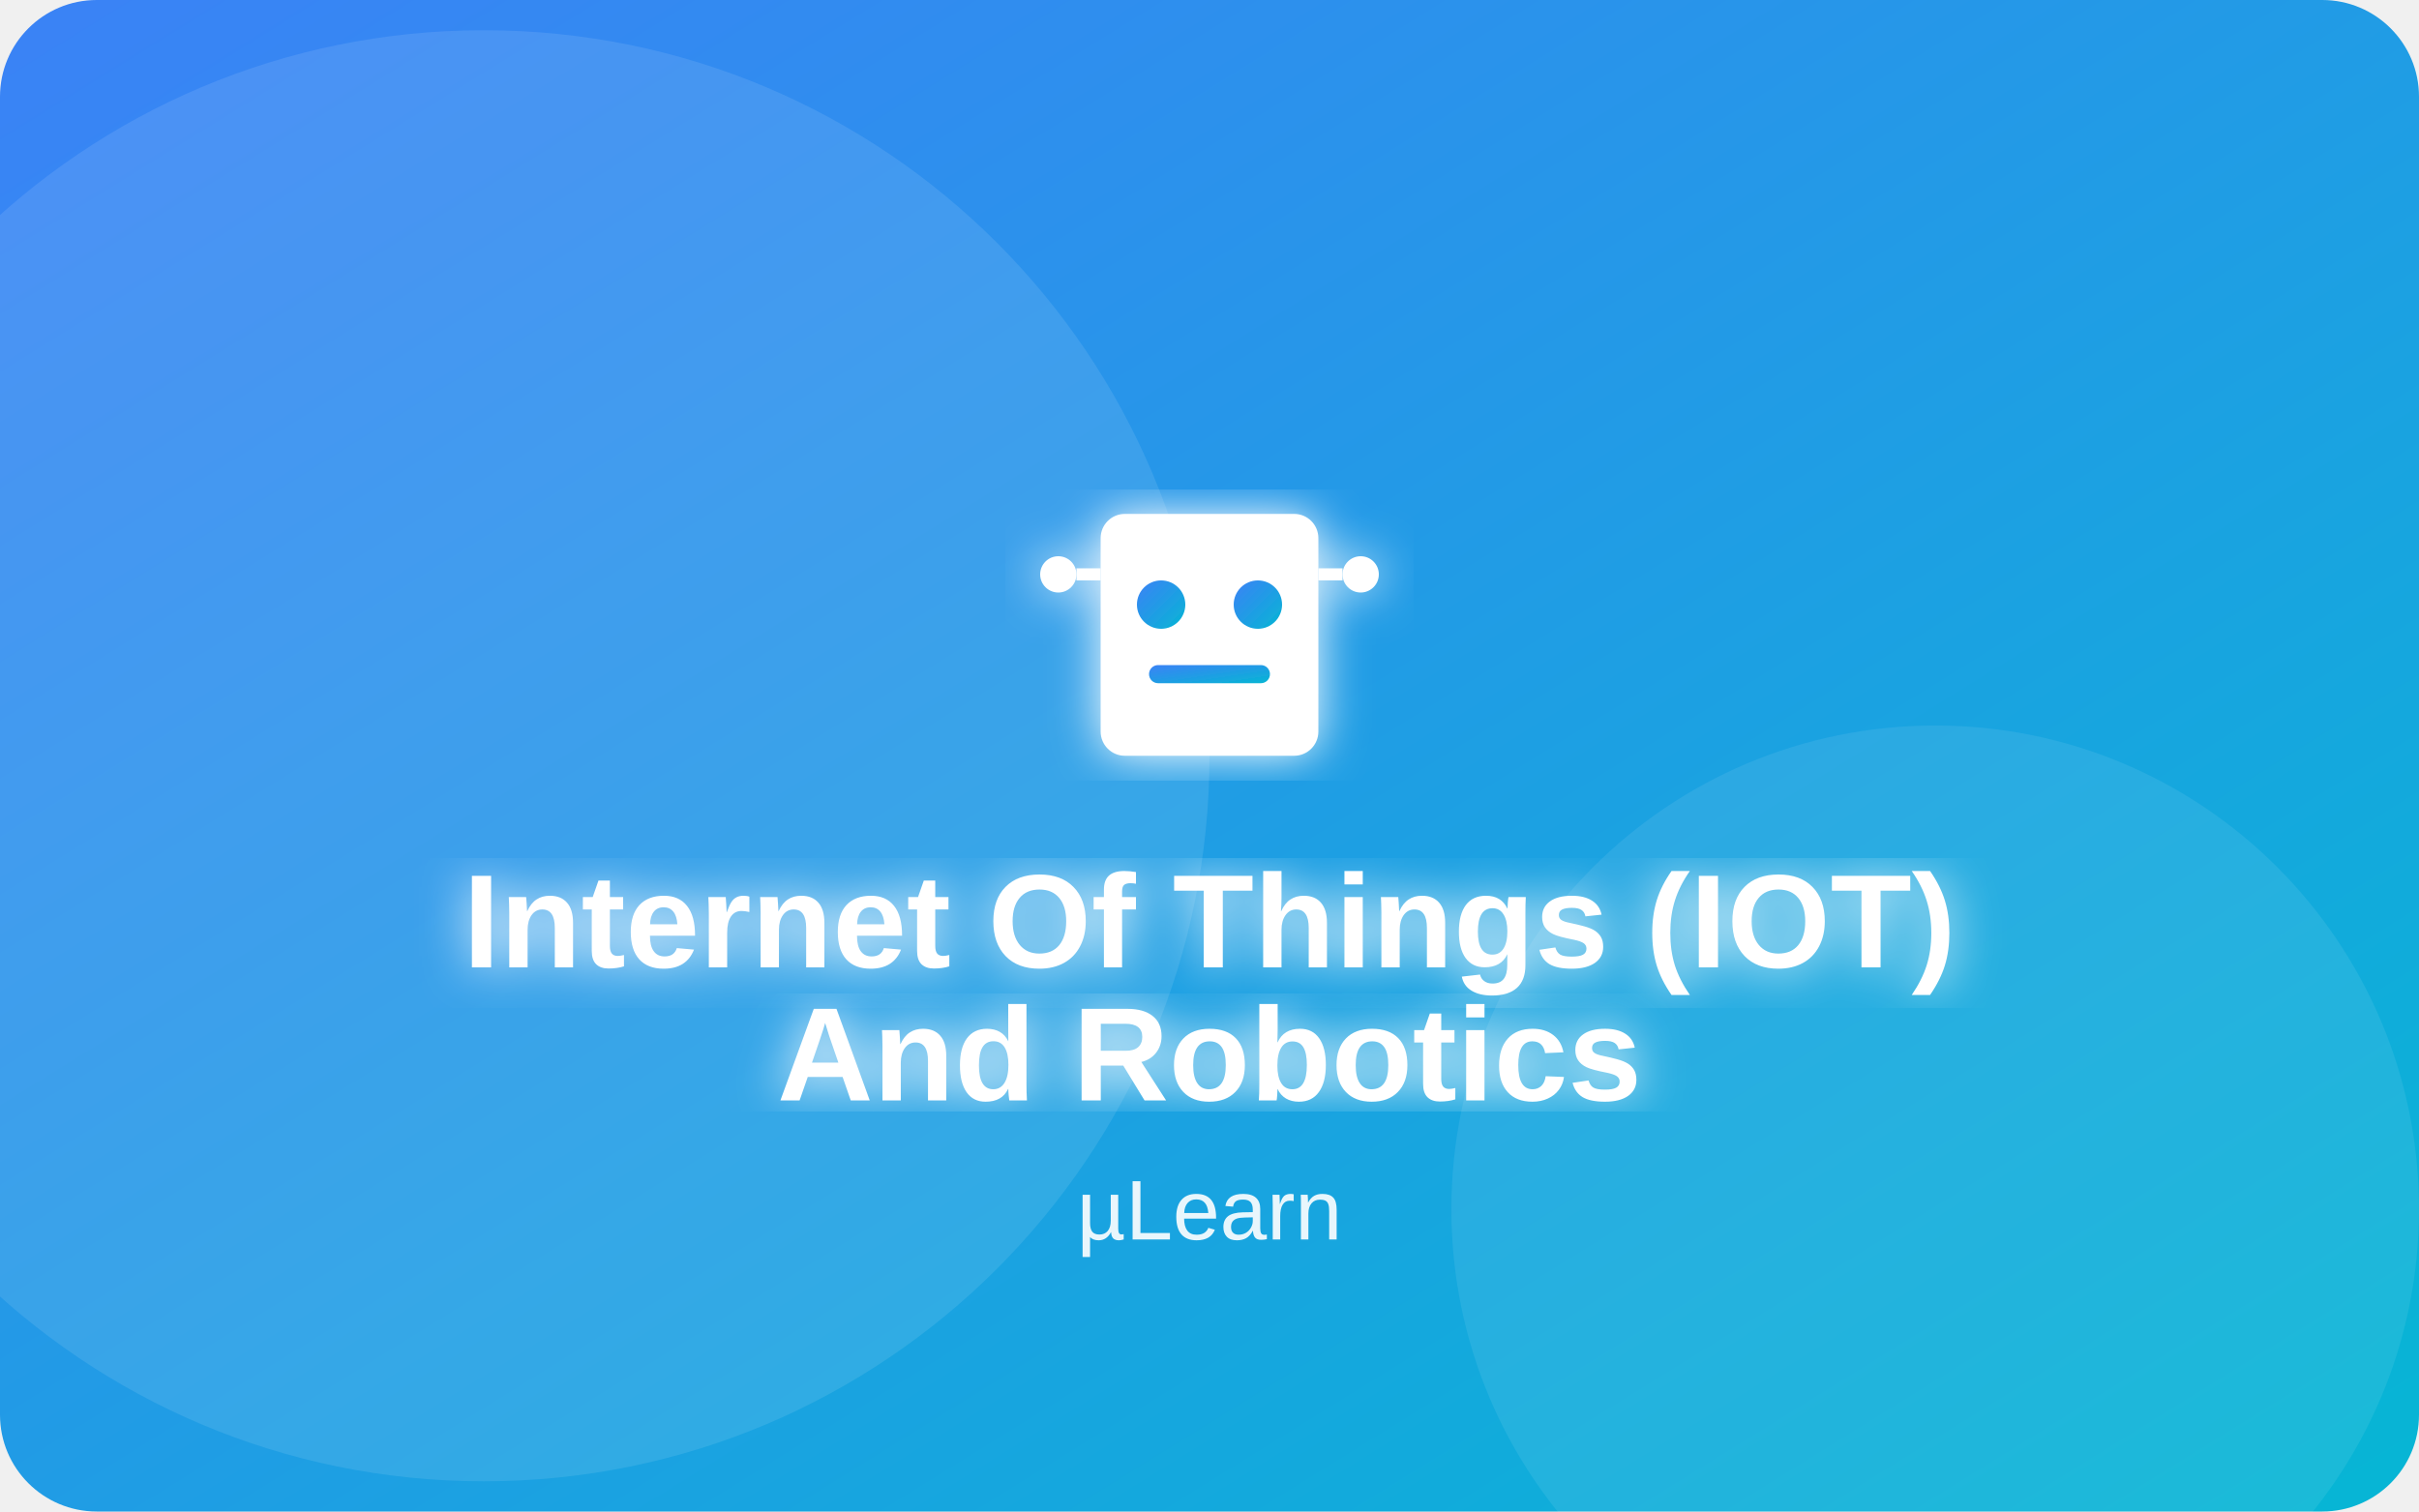
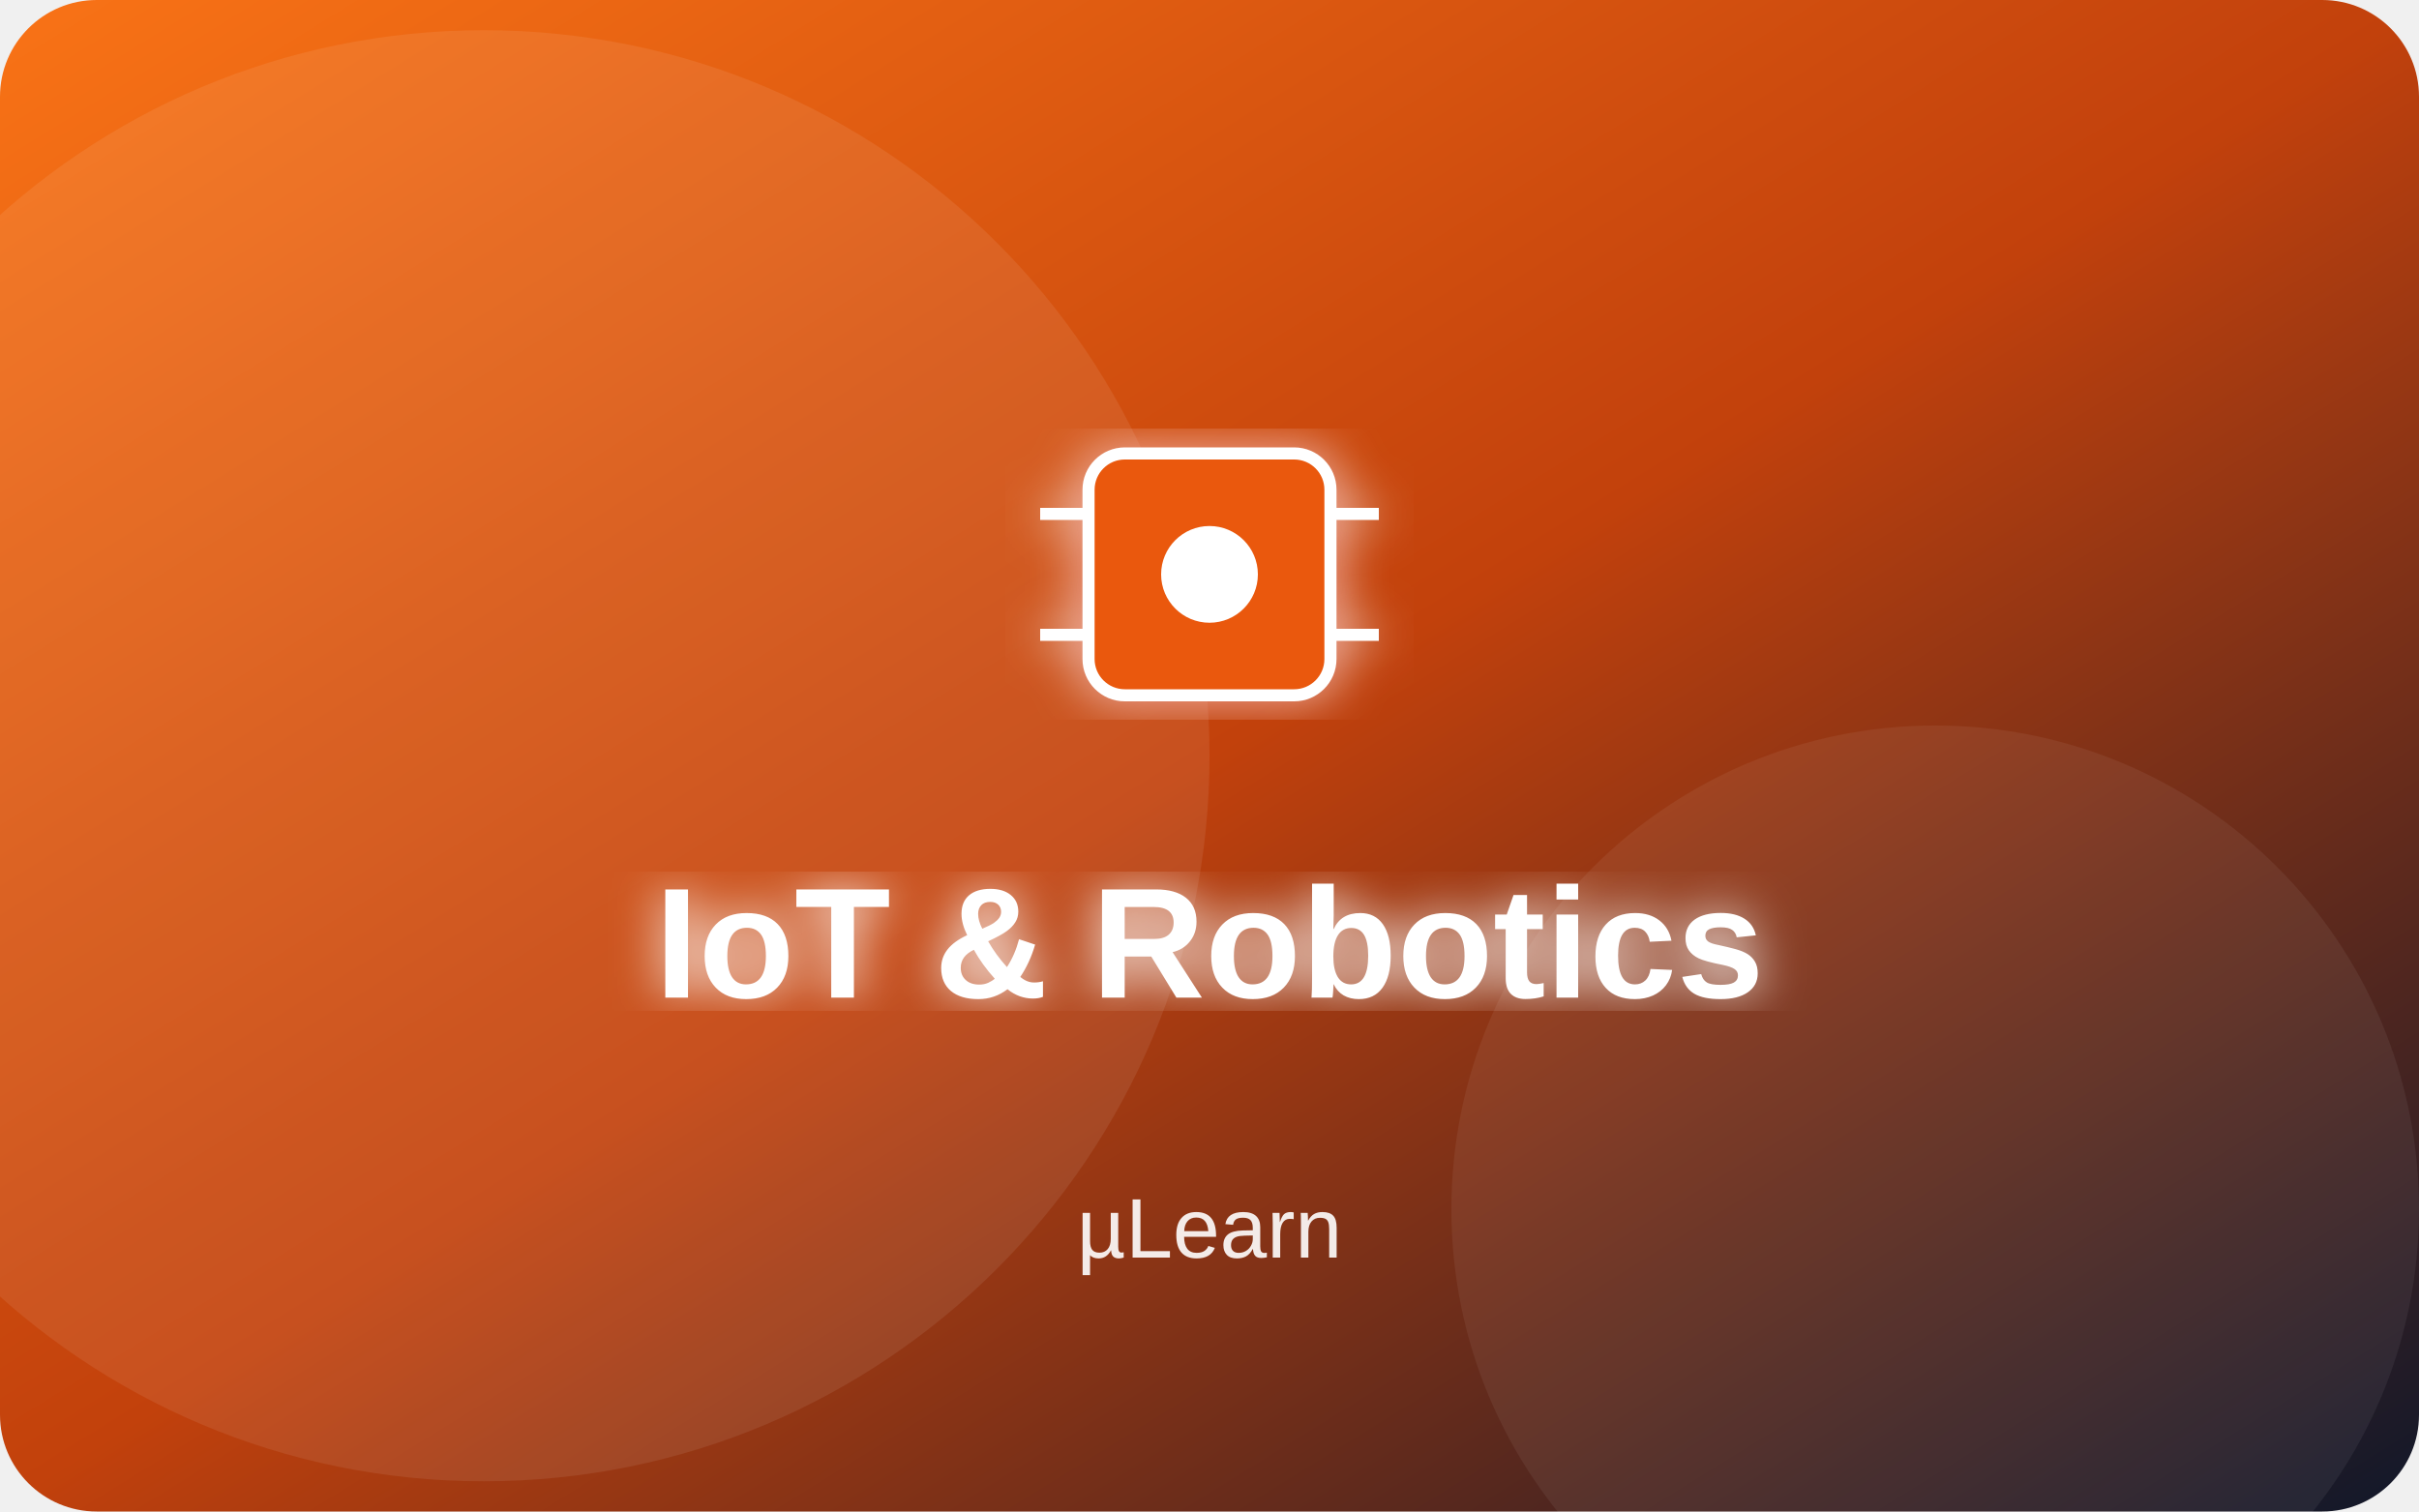
- <svg xmlns="http://www.w3.org/2000/svg" width="400" height="250">
+ <svg xmlns="http://www.w3.org/2000/svg" width="400" height="250" viewBox="0 0 400 250">
  <defs>
    <linearGradient id="iotGrad" x1="0%" y1="0%" x2="100%" y2="100%">
-       <stop offset="0%" style="stop-color:#3b82f6;stop-opacity:1" />
-       <stop offset="100%" style="stop-color:#06b6d4;stop-opacity:1" />
+       <stop offset="0%" style="stop-color:#f97316;stop-opacity:1" />
+       <stop offset="50%" style="stop-color:#c2410c;stop-opacity:1" />
+       <stop offset="100%" style="stop-color:#0f172a;stop-opacity:1" />
    </linearGradient>
    <filter id="glow">
      <feGaussianBlur stdDeviation="4" result="coloredBlur" />
      <feMerge>
        <feMergeNode in="coloredBlur" />
        <feMergeNode in="SourceGraphic" />
      </feMerge>
    </filter>
  </defs>
  <rect width="400" height="250" fill="url(#iotGrad)" rx="16" />
-   <circle cx="80" cy="125" r="120" fill="rgba(255,255,255,0.1)" />
-   <circle cx="320" cy="200" r="80" fill="rgba(255,255,255,0.08)" />
+   <circle cx="80" cy="125" r="120" fill="rgba(255,255,255,0.08)" />
+   <circle cx="320" cy="200" r="80" fill="rgba(255,255,255,0.06)" />
  <g transform="translate(200, 95)" filter="url(#glow)">
-     <rect x="-18" y="-10" width="36" height="40" rx="4" fill="white" />
-     <circle cx="-8" cy="5" r="4" fill="url(#iotGrad)" />
-     <circle cx="8" cy="5" r="4" fill="url(#iotGrad)" />
-     <rect x="-10" y="15" width="20" height="3" rx="1.5" fill="url(#iotGrad)" />
-     <circle cx="-25" cy="0" r="3" fill="white" />
-     <circle cx="25" cy="0" r="3" fill="white" />
-     <line x1="-22" y1="0" x2="-18" y2="0" stroke="white" stroke-width="2" />
-     <line x1="22" y1="0" x2="18" y2="0" stroke="white" stroke-width="2" />
+     <rect x="-20" y="-20" width="40" height="40" rx="6" fill="#ea580c" stroke="white" stroke-width="2" />
+     <circle cx="0" cy="0" r="8" fill="white" />
+     <line x1="-20" y1="-10" x2="-28" y2="-10" stroke="white" stroke-width="2" />
+     <line x1="-20" y1="10" x2="-28" y2="10" stroke="white" stroke-width="2" />
+     <line x1="20" y1="-10" x2="28" y2="-10" stroke="white" stroke-width="2" />
+     <line x1="20" y1="10" x2="28" y2="10" stroke="white" stroke-width="2" />
  </g>
-   <text x="200" y="160" font-family="Arial, sans-serif" font-size="22" font-weight="700" fill="white" text-anchor="middle" filter="url(#glow)">Internet Of Things (IOT)</text>
-   <text x="200" y="182" font-family="Arial, sans-serif" font-size="22" font-weight="700" fill="white" text-anchor="middle" filter="url(#glow)">And Robotics</text>
-   <text x="200" y="205" font-family="Arial, sans-serif" font-size="14" font-weight="500" fill="rgba(255,255,255,0.9)" text-anchor="middle">µLearn</text>
+   <text x="200" y="165" font-family="Arial, sans-serif" font-size="26" font-weight="700" fill="white" text-anchor="middle" filter="url(#glow)">IoT &amp; Robotics</text>
+   <text x="200" y="208" font-family="Arial, sans-serif" font-size="14" font-weight="500" fill="rgba(255,255,255,0.9)" text-anchor="middle">µLearn</text>
</svg>
